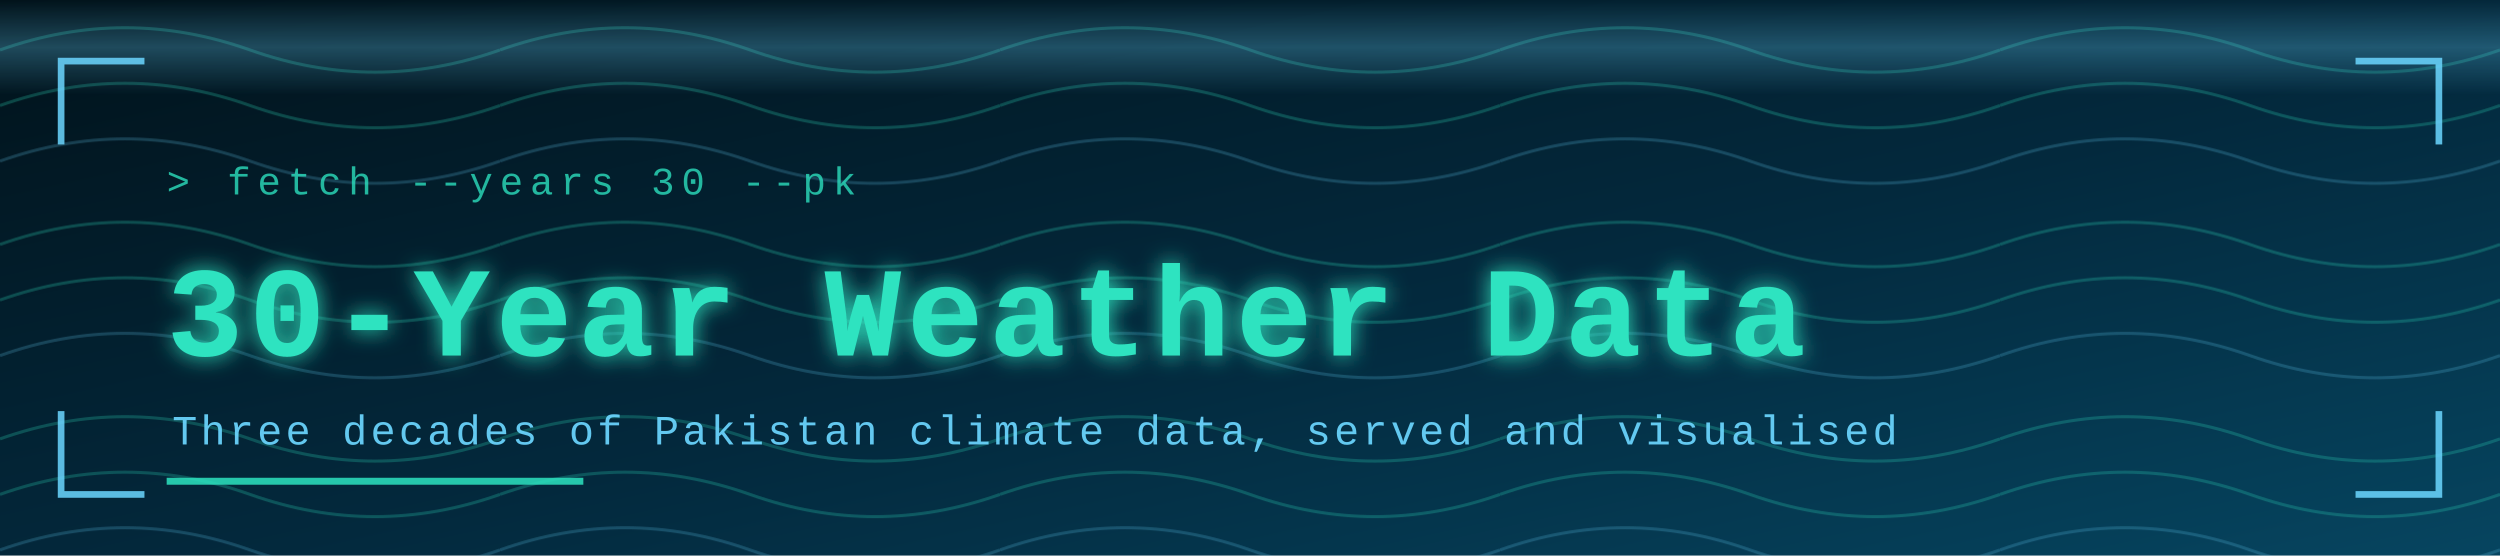
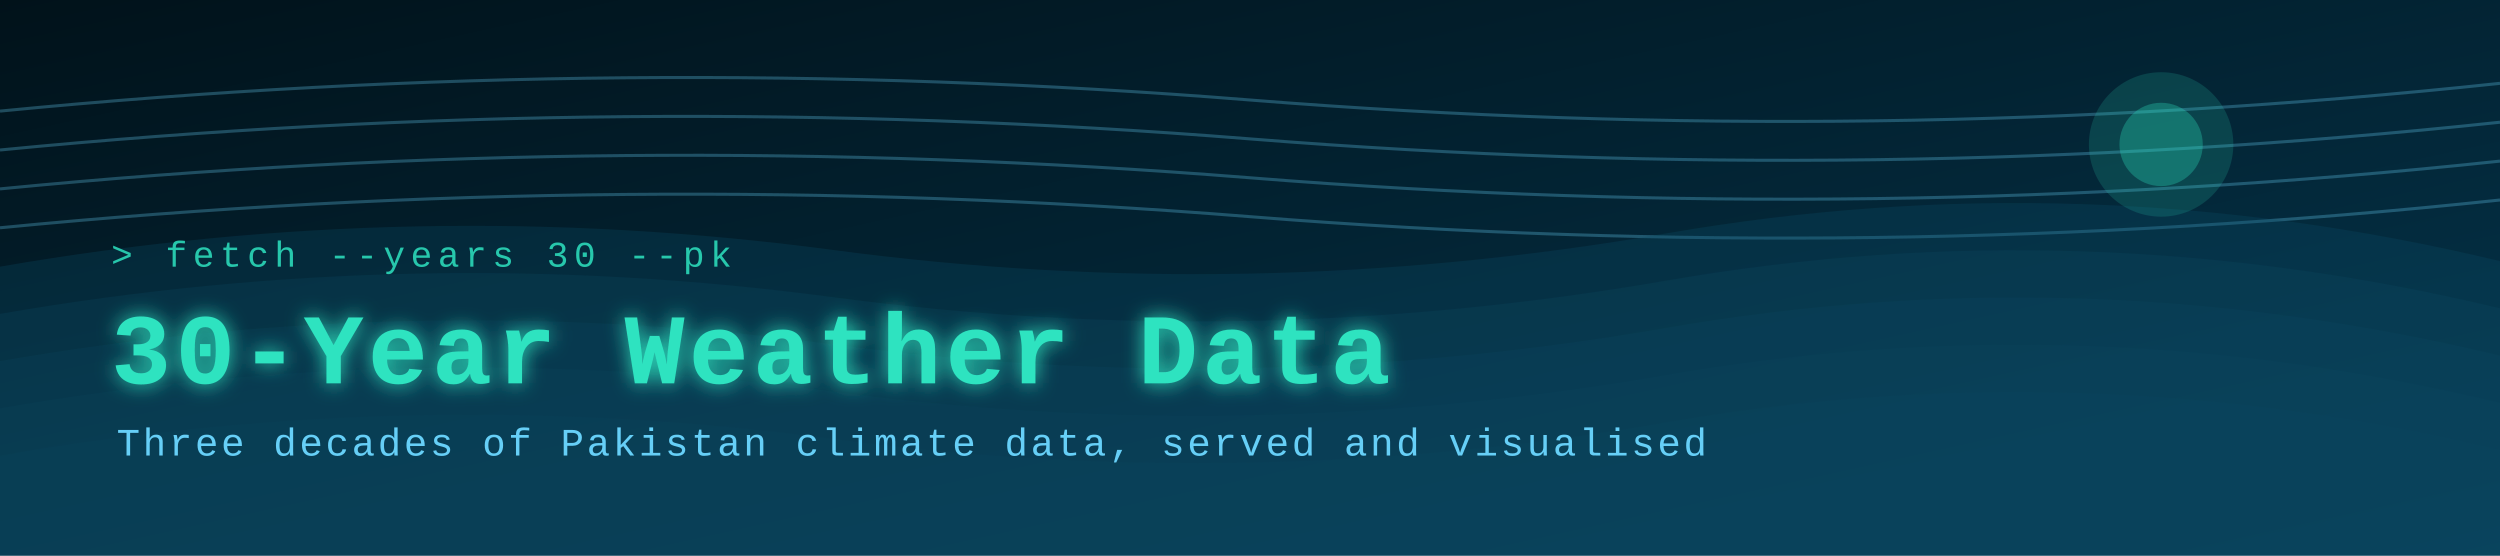
<svg xmlns="http://www.w3.org/2000/svg" width="900" height="200" viewBox="0 0 900 200" role="img" aria-label="30-Year Weather Data">
  <defs>
    <linearGradient id="bg" x1="0%" y1="0%" x2="100%" y2="100%">
      <stop offset="0%" stop-color="#01121a" />
-       <stop offset="55%" stop-color="#03293d" />
-       <stop offset="100%" stop-color="#064560" />
-     </linearGradient>
-     <pattern id="mot" width="180" height="70" patternUnits="userSpaceOnUse">
-       <g fill="none" stroke="#2de3c0" stroke-width="1.1" opacity="0.24">
-         <path d="M0 18 Q45 2 90 18 T180 18" />
-         <path d="M0 38 Q45 22 90 38 T180 38" />
-       </g>
-       <path d="M0 58 Q45 42 90 58 T180 58" fill="none" stroke="#6bd6ff" stroke-width="1.1" opacity="0.20" />
-     </pattern>
-     <linearGradient id="scan" x1="0%" y1="0%" x2="0%" y2="100%">
-       <stop offset="0%" stop-color="#6bd6ff" stop-opacity="0" />
-       <stop offset="50%" stop-color="#6bd6ff" stop-opacity="0.55" />
-       <stop offset="100%" stop-color="#6bd6ff" stop-opacity="0" />
+       <stop offset="100%" stop-color="#04364e" />
    </linearGradient>
    <filter id="glow" x="-40%" y="-40%" width="180%" height="180%">
-       <feGaussianBlur stdDeviation="4" result="g" />
+       <feGaussianBlur stdDeviation="3.6" result="g" />
      <feMerge>
        <feMergeNode in="g" />
        <feMergeNode in="SourceGraphic" />
      </feMerge>
    </filter>
  </defs>
  <rect width="900" height="200" fill="url(#bg)" />
-   <rect width="900" height="200" fill="url(#mot)" />
-   <rect width="900" height="34" fill="url(#scan)" opacity="0.5" />
-   <g fill="none" stroke="#6bd6ff" stroke-width="2.4" opacity="0.85">
-     <path d="M22 52 V22 H52" />
-     <path d="M848 22 H878 V52" />
-     <path d="M22 148 V178 H52" />
-     <path d="M848 178 H878 V148" />
-   </g>
-   <text x="60" y="70" font-family="Consolas, 'Courier New', monospace" font-size="14" fill="#2de3c0" opacity="0.78" letter-spacing="2.5">&gt; fetch --years 30 --pk</text>
-   <text x="60" y="128" font-family="Consolas, 'Courier New', monospace" font-size="46" font-weight="bold" fill="#2de3c0" filter="url(#glow)" letter-spacing="2">30-Year Weather Data</text>
-   <text x="62" y="160" font-family="Consolas, 'Courier New', monospace" font-size="15" fill="#6bd6ff" opacity="0.92" letter-spacing="1.2">Three decades of Pakistan climate data, served and visualised</text>
-   <rect x="60" y="172" width="150" height="2.5" fill="#2de3c0" opacity="0.85" />
+   <path d="M0 40 Q225 18 450 36 T900 30" fill="none" stroke="#6bd6ff" stroke-width="1.1" opacity="0.28" />
+   <path d="M0 54 Q225 32 450 50 T900 44" fill="none" stroke="#6bd6ff" stroke-width="1.1" opacity="0.28" />
+   <path d="M0 68 Q225 46 450 64 T900 58" fill="none" stroke="#6bd6ff" stroke-width="1.1" opacity="0.28" />
+   <path d="M0 82 Q225 60 450 78 T900 72" fill="none" stroke="#6bd6ff" stroke-width="1.1" opacity="0.28" />
+   <path d="M0 96 Q150 70 300 90 T600 84 T900 94 V200 H0 Z" fill="#0a4a63" opacity="0.3" />
+   <path d="M0 113 Q150 87 300 107 T600 101 T900 111 V200 H0 Z" fill="#0a4a63" opacity="0.255" />
+   <path d="M0 130 Q150 104 300 124 T600 118 T900 128 V200 H0 Z" fill="#0a4a63" opacity="0.21" />
+   <path d="M0 147 Q150 121 300 141 T600 135 T900 145 V200 H0 Z" fill="#0a4a63" opacity="0.165" />
+   <path d="M0 164 Q150 138 300 158 T600 152 T900 162 V200 H0 Z" fill="#0a4a63" opacity="0.12" />
+   <circle cx="778" cy="52" r="26" fill="#2de3c0" opacity="0.16" />
+   <circle cx="778" cy="52" r="15" fill="#2de3c0" opacity="0.30" />
+   <text x="40" y="96" font-family="Consolas, 'Courier New', monospace" font-size="13" font-weight="normal" fill="#2de3c0" opacity="0.85" text-anchor="start" letter-spacing="2">&gt; fetch --years 30 --pk</text>
+   <text x="40" y="138" font-family="Consolas, 'Courier New', monospace" font-size="36" font-weight="bold" fill="#2de3c0" opacity="1.0" text-anchor="start" letter-spacing="1.5" filter="url(#glow)">30-Year Weather Data</text>
+   <text x="42" y="164" font-family="Consolas, 'Courier New', monospace" font-size="14" font-weight="normal" fill="#6bd6ff" opacity="0.95" text-anchor="start" letter-spacing="1.0">Three decades of Pakistan climate data, served and visualised</text>
</svg>
